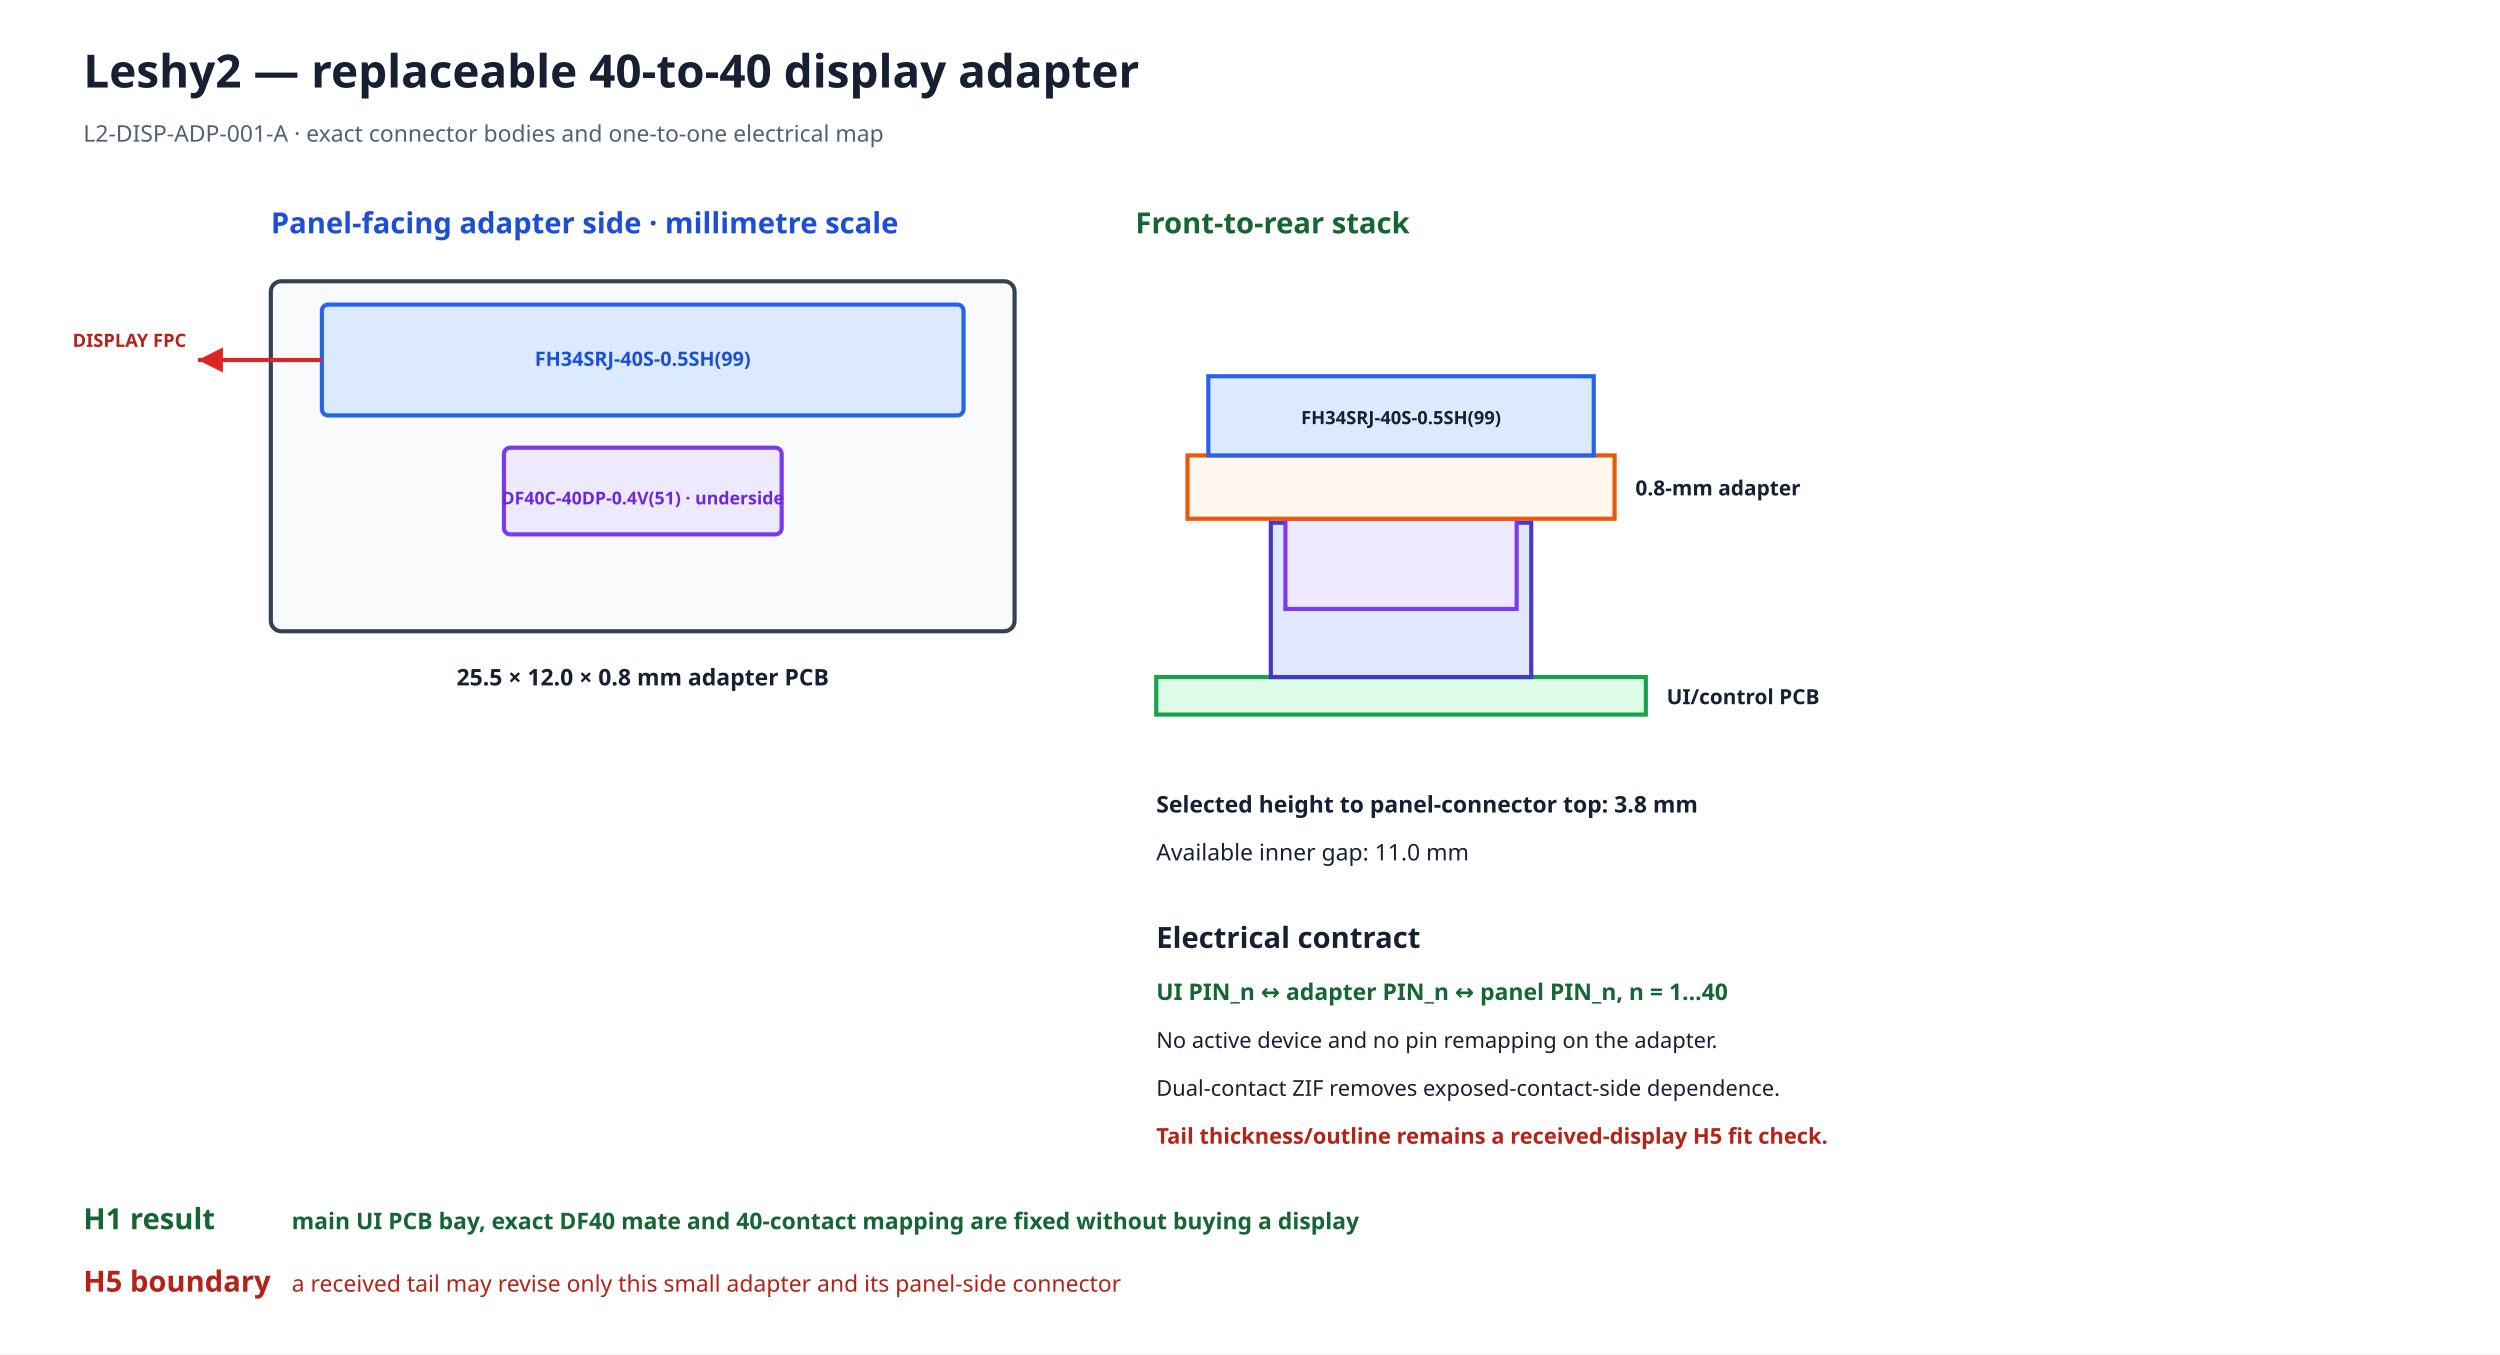
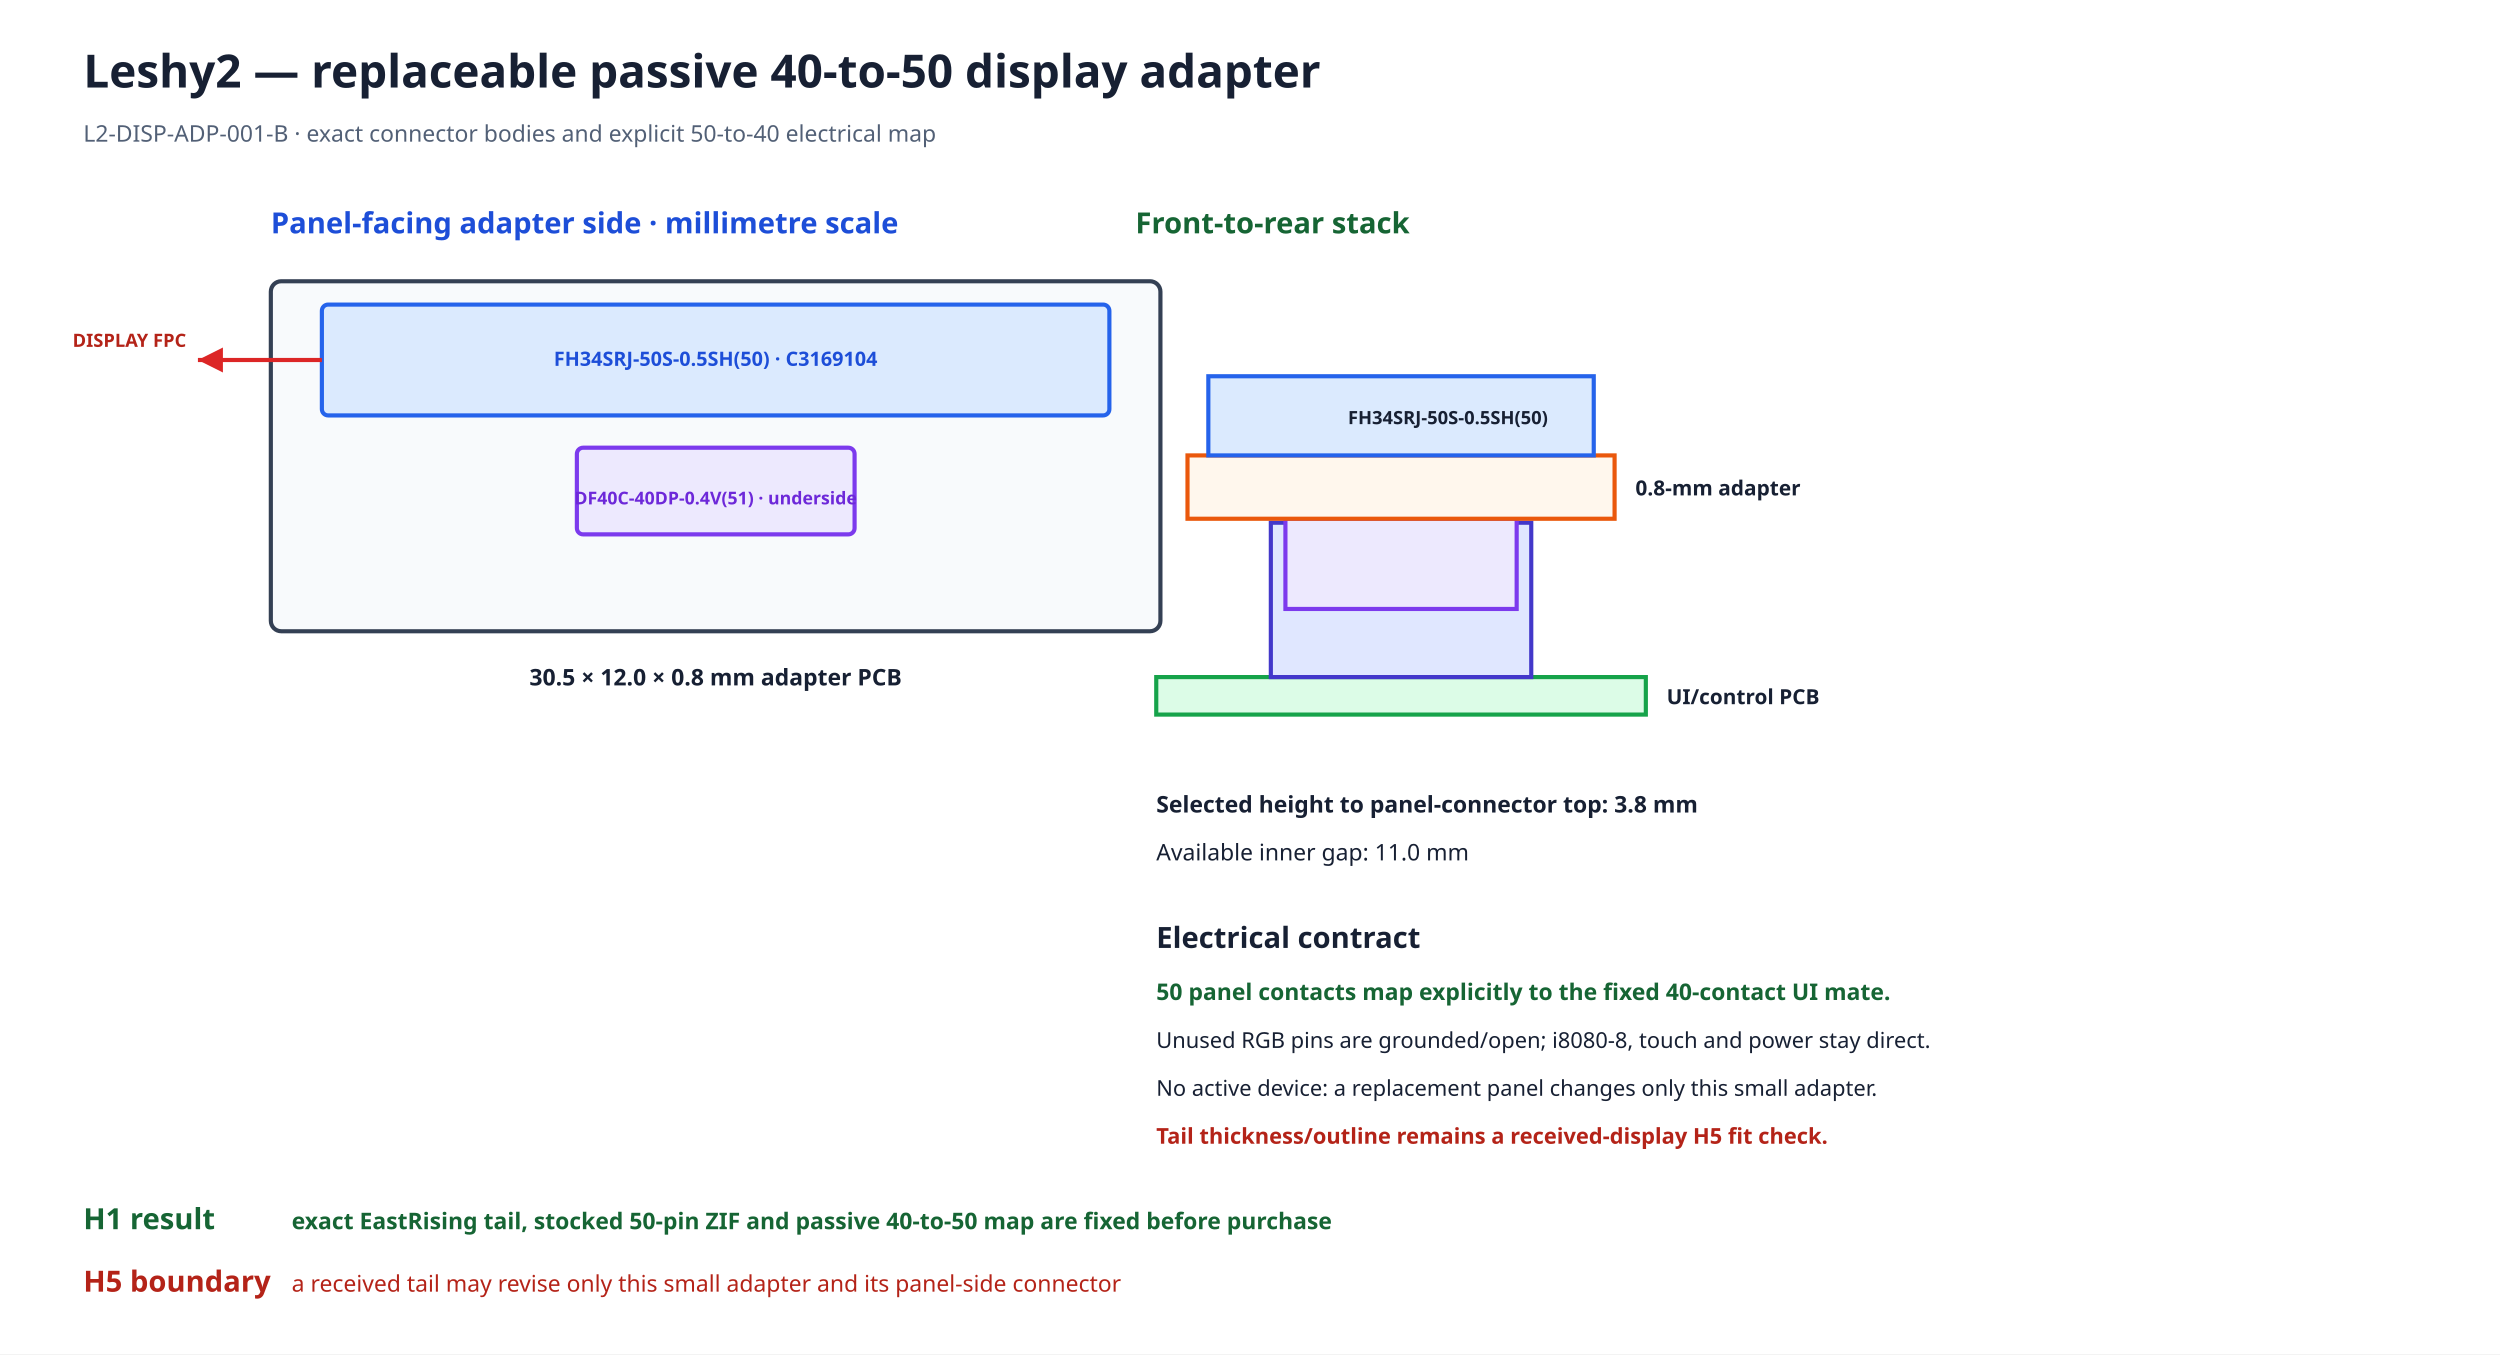
<svg xmlns="http://www.w3.org/2000/svg" width="1200" height="650" viewBox="0 0 1200 650">
  <defs>
    <marker id="arrow" markerWidth="8" markerHeight="8" refX="6" refY="3" orient="auto">
      <path d="M0,0 L6,3 L0,6 Z" fill="#dc2626" />
    </marker>
  </defs>
  <rect width="100%" height="100%" fill="#ffffff" />
-   <text x="40.0" y="42.0" font-family="sans-serif" font-size="22" font-weight="bold" text-anchor="start" fill="#172033">Leshy2 — replaceable 40-to-40 display adapter</text>
-   <text x="40.0" y="68.0" font-family="sans-serif" font-size="11" font-weight="normal" text-anchor="start" fill="#526076">L2-DISP-ADP-001-A · exact connector bodies and one-to-one electrical map</text>
+   <text x="40.0" y="42.0" font-family="sans-serif" font-size="22" font-weight="bold" text-anchor="start" fill="#172033">Leshy2 — replaceable passive 40-to-50 display adapter</text>
+   <text x="40.0" y="68.0" font-family="sans-serif" font-size="11" font-weight="normal" text-anchor="start" fill="#526076">L2-DISP-ADP-001-B · exact connector bodies and explicit 50-to-40 electrical map</text>
  <text x="130.0" y="112.0" font-family="sans-serif" font-size="14" font-weight="bold" text-anchor="start" fill="#1d4ed8">Panel-facing adapter side · millimetre scale</text>
-   <rect x="130.0" y="135.0" width="357.0" height="168.0" rx="5" fill="#f8fafc" stroke="#344054" stroke-width="2" />
-   <rect x="154.5" y="146.2" width="308.0" height="53.2" rx="3" fill="#dbeafe" stroke="#2563eb" stroke-width="2" />
-   <rect x="241.9" y="214.9" width="133.3" height="41.6" rx="3" fill="#ede9fe" stroke="#7c3aed" stroke-width="2" />
-   <text x="308.5" y="175.6" font-family="sans-serif" font-size="9.5" font-weight="bold" text-anchor="middle" fill="#1d4ed8">FH34SRJ-40S-0.5SH(99)</text>
-   <text x="308.5" y="242.1" font-family="sans-serif" font-size="8.5" font-weight="bold" text-anchor="middle" fill="#6d28d9">DF40C-40DP-0.4V(51) · underside</text>
+   <rect x="130.0" y="135.0" width="427.0" height="168.0" rx="5" fill="#f8fafc" stroke="#344054" stroke-width="2" />
+   <rect x="154.5" y="146.2" width="378.0" height="53.2" rx="3" fill="#dbeafe" stroke="#2563eb" stroke-width="2" />
+   <rect x="276.9" y="214.9" width="133.3" height="41.6" rx="3" fill="#ede9fe" stroke="#7c3aed" stroke-width="2" />
+   <text x="343.5" y="175.6" font-family="sans-serif" font-size="9.5" font-weight="bold" text-anchor="middle" fill="#1d4ed8">FH34SRJ-50S-0.5SH(50) · C3169104</text>
+   <text x="343.5" y="242.1" font-family="sans-serif" font-size="8.5" font-weight="bold" text-anchor="middle" fill="#6d28d9">DF40C-40DP-0.4V(51) · underside</text>
  <path d="M154.5 172.8 L95.0 172.8" stroke="#dc2626" stroke-width="2" marker-end="url(#arrow)" />
  <text x="89.4" y="166.5" font-family="sans-serif" font-size="8.8" font-weight="bold" text-anchor="end" fill="#b42318">DISPLAY FPC</text>
-   <text x="308.5" y="329.0" font-family="sans-serif" font-size="11" font-weight="bold" text-anchor="middle" fill="#172033">25.5 × 12.0 × 0.8 mm adapter PCB</text>
+   <text x="343.5" y="329.0" font-family="sans-serif" font-size="11" font-weight="bold" text-anchor="middle" fill="#172033">30.5 × 12.0 × 0.8 mm adapter PCB</text>
  <text x="545.0" y="112.0" font-family="sans-serif" font-size="14" font-weight="bold" text-anchor="start" fill="#166534">Front-to-rear stack</text>
  <rect x="555.0" y="325.0" width="235" height="18" fill="#dcfce7" stroke="#16a34a" stroke-width="2" />
  <text x="800.0" y="338.0" font-family="sans-serif" font-size="10" font-weight="bold" text-anchor="start" fill="#172033">UI/control PCB</text>
  <rect x="610.0" y="250.9" width="125" height="74.1" fill="#e0e7ff" stroke="#4338ca" stroke-width="2" />
  <text x="672.5" y="291.9" font-family="sans-serif" font-size="8.5" font-weight="bold" text-anchor="middle" fill="#172033">DF40C(2.0)-40DS-0.4V(51)</text>
  <rect x="617.0" y="249.0" width="111" height="43.3" fill="#ede9fe" stroke="#7c3aed" stroke-width="2" />
  <rect x="570.0" y="218.6" width="205" height="30.4" fill="#fff7ed" stroke="#ea580c" stroke-width="2" />
  <text x="785.0" y="237.8" font-family="sans-serif" font-size="10" font-weight="bold" text-anchor="start" fill="#172033">0.8-mm adapter</text>
  <rect x="580.0" y="180.6" width="185" height="38.0" fill="#dbeafe" stroke="#2563eb" stroke-width="2" />
-   <text x="672.5" y="203.6" font-family="sans-serif" font-size="8.8" font-weight="bold" text-anchor="middle" fill="#172033">FH34SRJ-40S-0.5SH(99)</text>
+   <text x="695.0" y="203.6" font-family="sans-serif" font-size="8.8" font-weight="bold" text-anchor="middle" fill="#172033">FH34SRJ-50S-0.5SH(50)</text>
  <text x="555.0" y="390.0" font-family="sans-serif" font-size="11" font-weight="bold" text-anchor="start" fill="#172033">Selected height to panel-connector top: 3.8 mm</text>
  <text x="555.0" y="413.0" font-family="sans-serif" font-size="11" font-weight="normal" text-anchor="start" fill="#172033">Available inner gap: 11.0 mm</text>
  <text x="555.0" y="455.0" font-family="sans-serif" font-size="14" font-weight="bold" text-anchor="start" fill="#172033">Electrical contract</text>
-   <text x="555.0" y="480.0" font-family="sans-serif" font-size="11" font-weight="bold" text-anchor="start" fill="#166534">UI PIN_n ↔ adapter PIN_n ↔ panel PIN_n, n = 1…40</text>
-   <text x="555.0" y="503.0" font-family="sans-serif" font-size="10.5" font-weight="normal" text-anchor="start" fill="#172033">No active device and no pin remapping on the adapter.</text>
-   <text x="555.0" y="526.0" font-family="sans-serif" font-size="10.5" font-weight="normal" text-anchor="start" fill="#172033">Dual-contact ZIF removes exposed-contact-side dependence.</text>
+   <text x="555.0" y="480.0" font-family="sans-serif" font-size="11" font-weight="bold" text-anchor="start" fill="#166534">50 panel contacts map explicitly to the fixed 40-contact UI mate.</text>
+   <text x="555.0" y="503.0" font-family="sans-serif" font-size="10.5" font-weight="normal" text-anchor="start" fill="#172033">Unused RGB pins are grounded/open; i8080-8, touch and power stay direct.</text>
+   <text x="555.0" y="526.0" font-family="sans-serif" font-size="10.5" font-weight="normal" text-anchor="start" fill="#172033">No active device: a replacement panel changes only this small adapter.</text>
  <text x="555.0" y="549.0" font-family="sans-serif" font-size="10.5" font-weight="bold" text-anchor="start" fill="#b42318">Tail thickness/outline remains a received-display H5 fit check.</text>
  <text x="40.0" y="590.0" font-family="sans-serif" font-size="14" font-weight="bold" text-anchor="start" fill="#166534">H1 result</text>
-   <text x="140.0" y="590.0" font-family="sans-serif" font-size="11" font-weight="bold" text-anchor="start" fill="#166534">main UI PCB bay, exact DF40 mate and 40-contact mapping are fixed without buying a display</text>
+   <text x="140.0" y="590.0" font-family="sans-serif" font-size="11" font-weight="bold" text-anchor="start" fill="#166534">exact EastRising tail, stocked 50-pin ZIF and passive 40-to-50 map are fixed before purchase</text>
  <text x="40.0" y="620.0" font-family="sans-serif" font-size="14" font-weight="bold" text-anchor="start" fill="#b42318">H5 boundary</text>
  <text x="140.0" y="620.0" font-family="sans-serif" font-size="11" font-weight="normal" text-anchor="start" fill="#b42318">a received tail may revise only this small adapter and its panel-side connector</text>
</svg>
